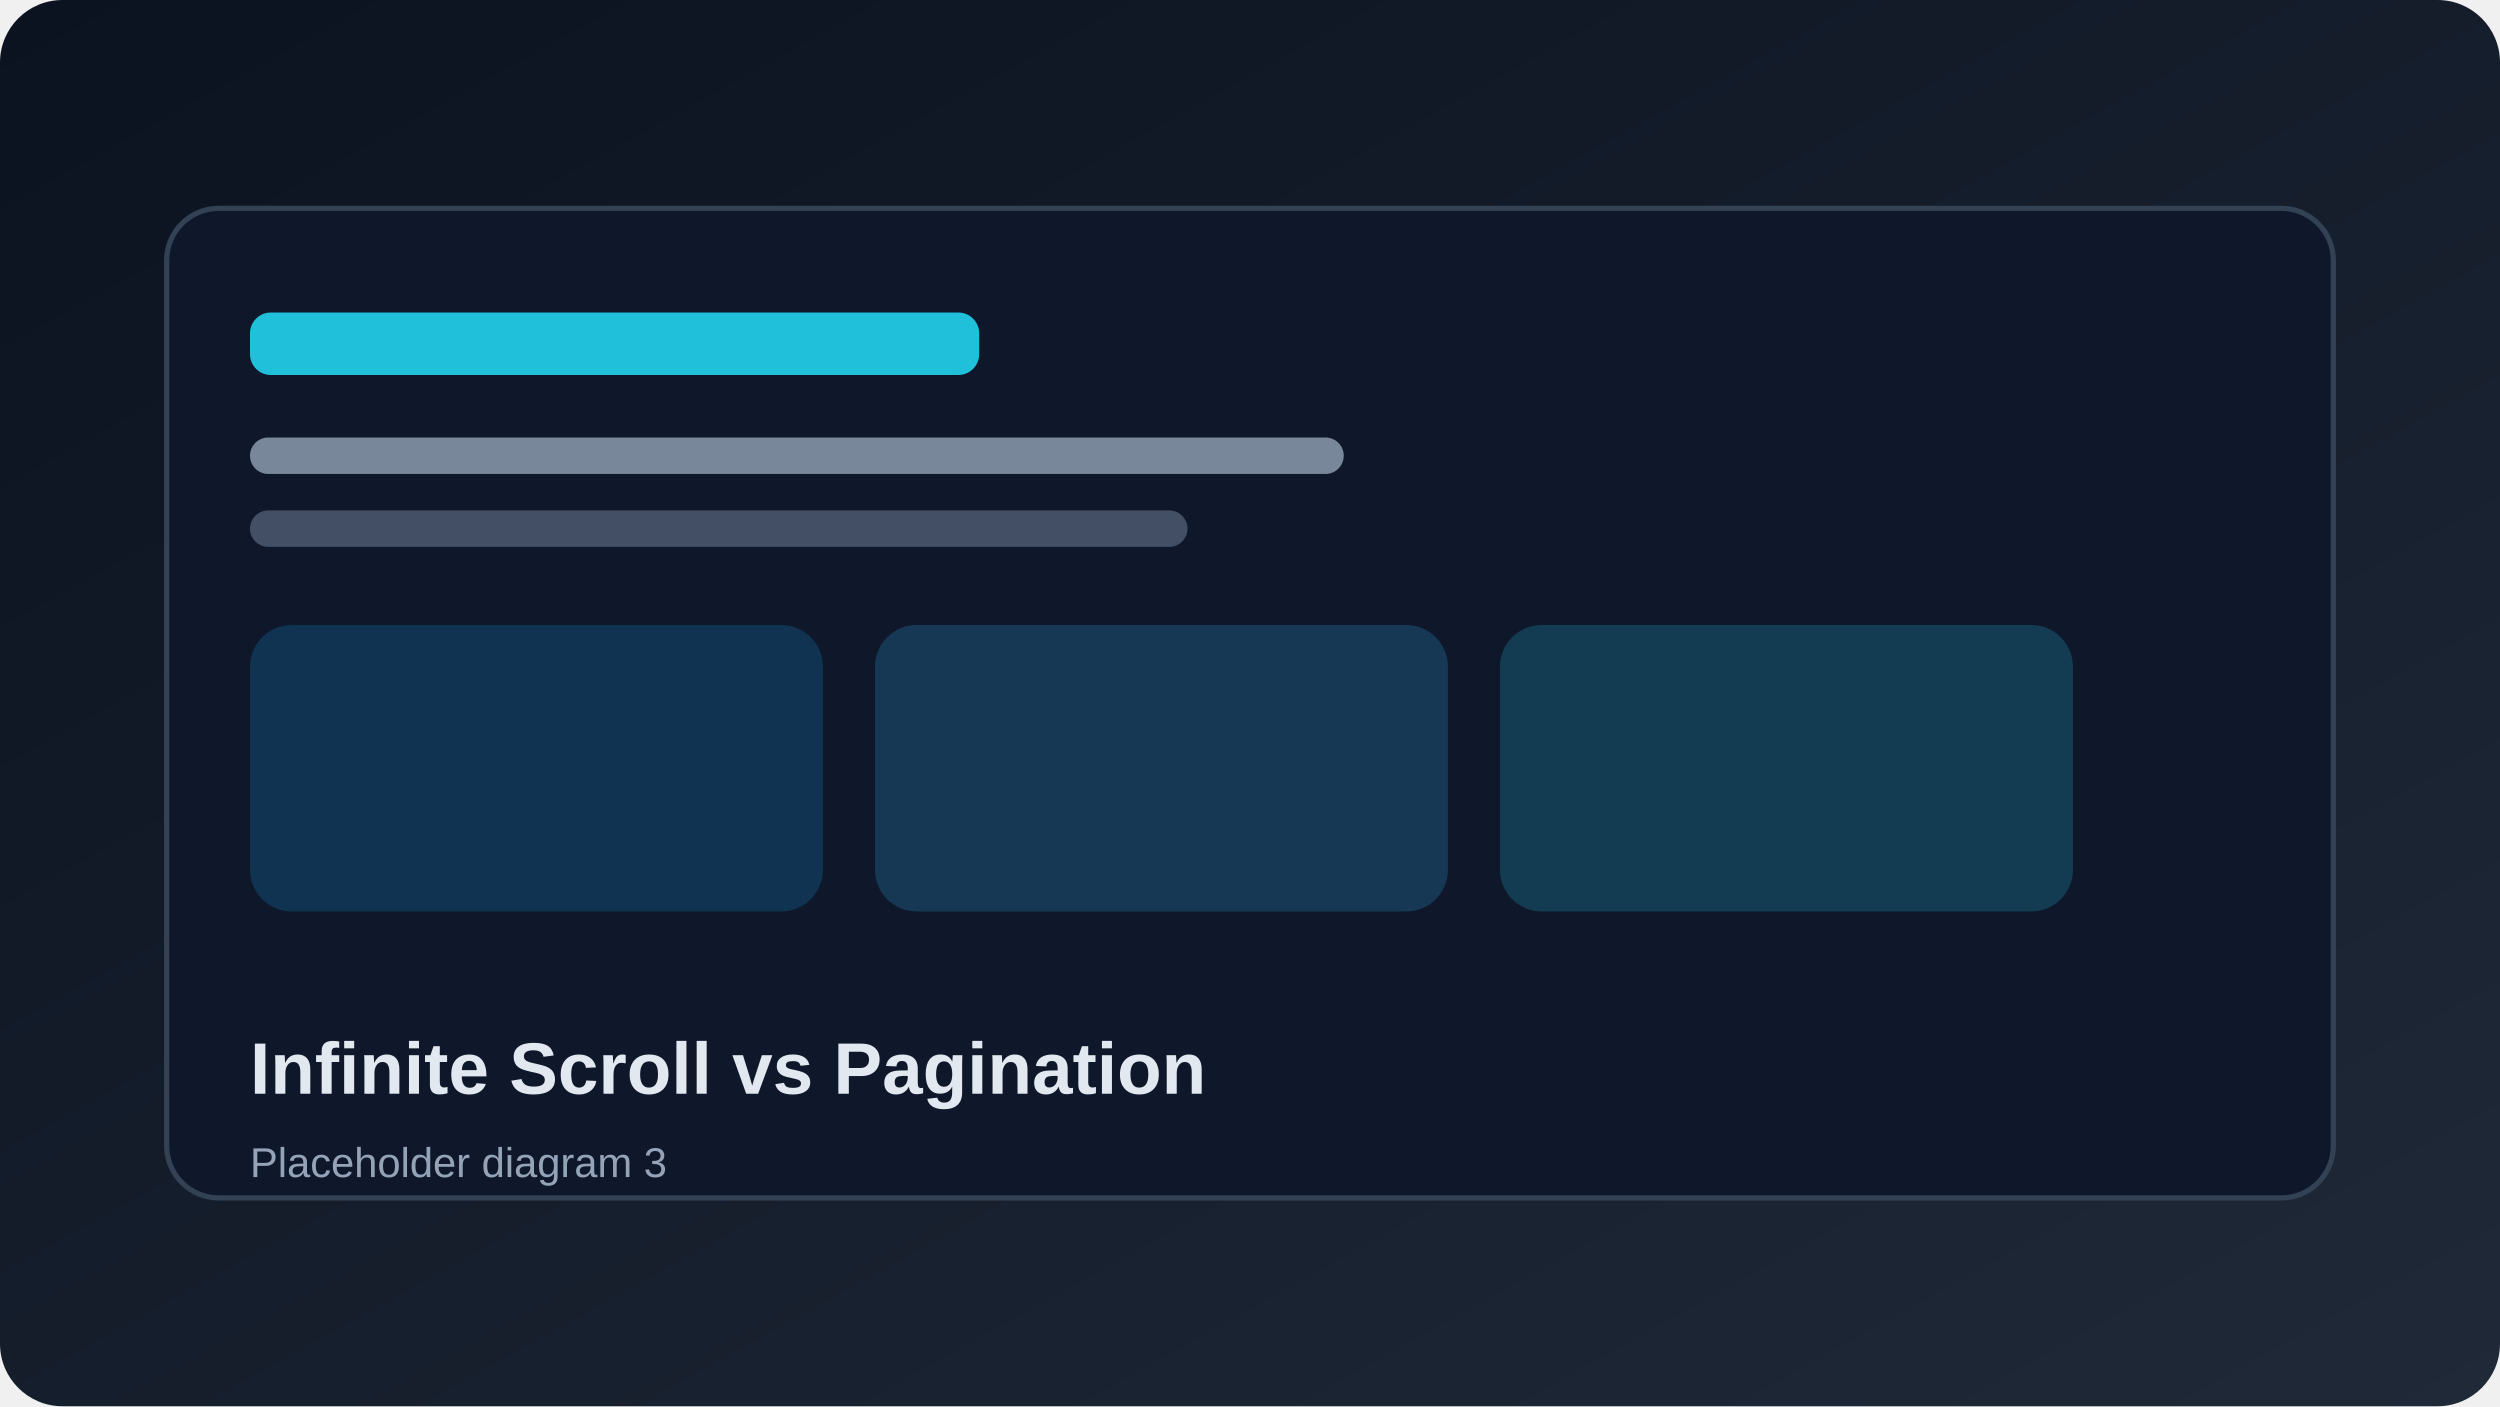
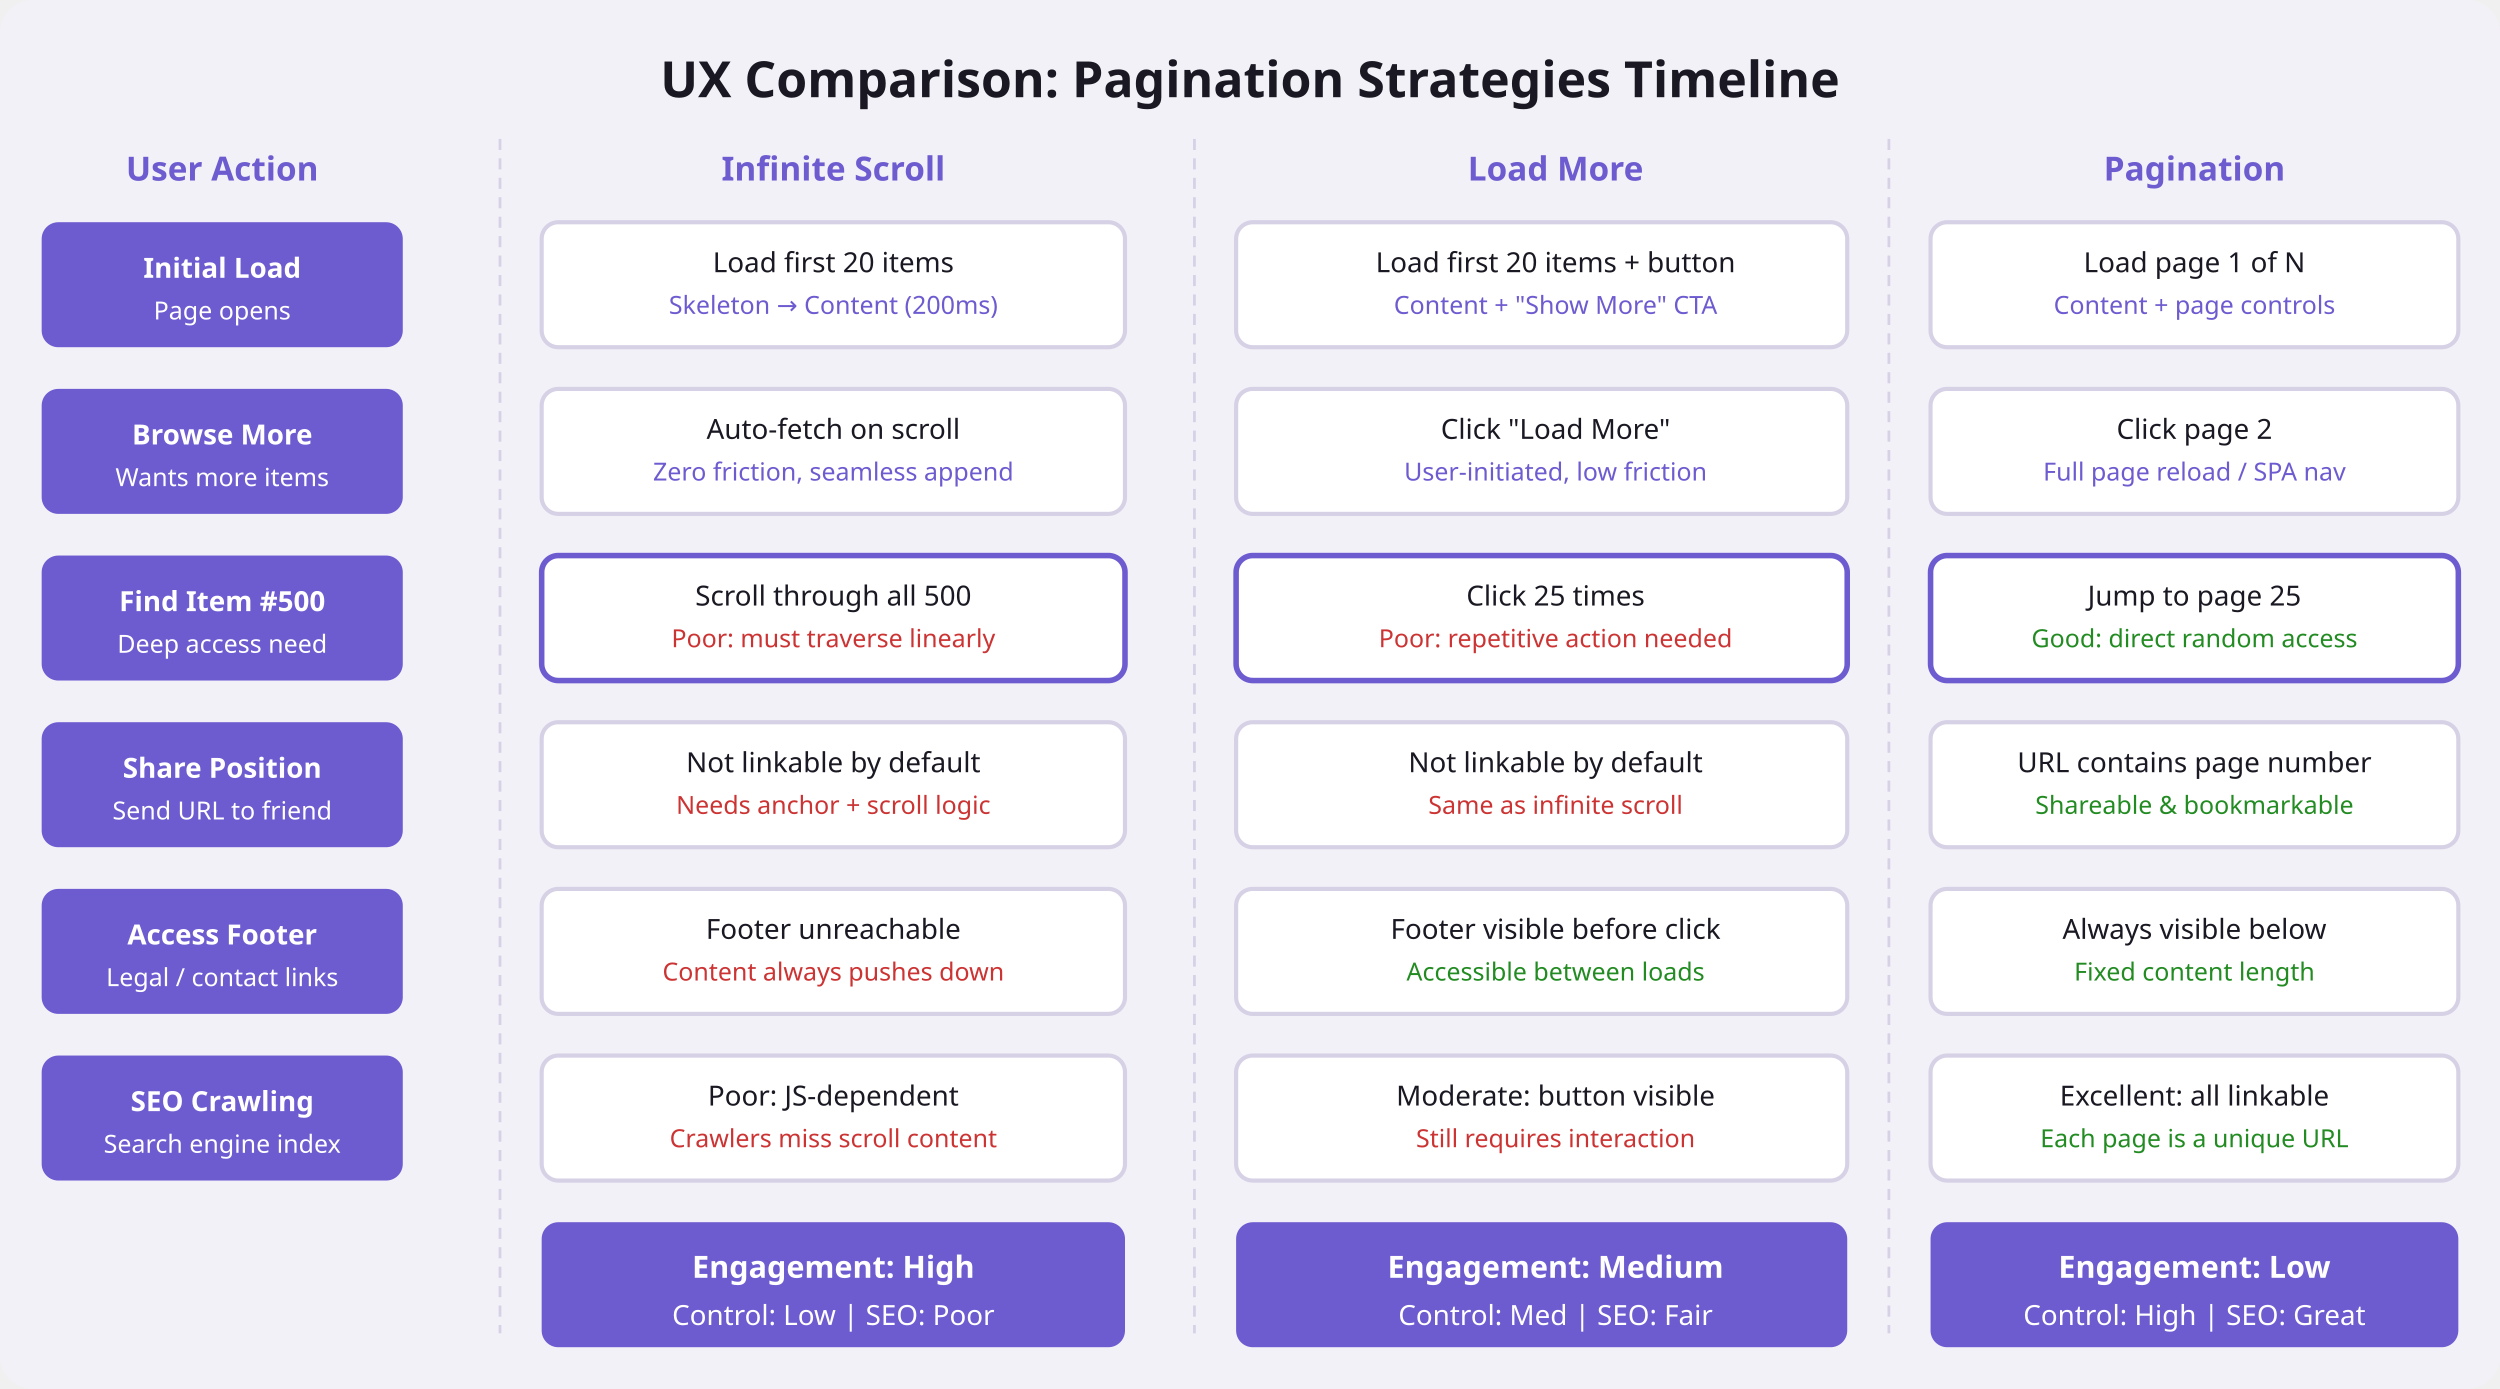
- <svg xmlns="http://www.w3.org/2000/svg" width="960" height="540" viewBox="0 0 960 540" role="img" aria-label="Infinite Scroll vs Pagination diagram 3">
-   <defs>
-     <linearGradient id="bg3" x1="0" y1="0" x2="1" y2="1">
-       <stop offset="0%" stop-color="#0b1220" />
-       <stop offset="100%" stop-color="#1f2937" />
-     </linearGradient>
-   </defs>
-   <rect width="960" height="540" rx="24" fill="url(#bg3)" />
-   <rect x="64" y="80" width="832" height="380" rx="20" fill="#0f172a" stroke="#334155" stroke-width="2" />
-   <rect x="96" y="120" width="280" height="24" rx="8" fill="#22d3ee" opacity="0.9" />
-   <rect x="96" y="168" width="420" height="14" rx="7" fill="#94a3b8" opacity="0.8" />
-   <rect x="96" y="196" width="360" height="14" rx="7" fill="#64748b" opacity="0.6" />
-   <rect x="96" y="240" width="220" height="110" rx="16" fill="#0ea5e9" opacity="0.2" />
-   <rect x="336" y="240" width="220" height="110" rx="16" fill="#38bdf8" opacity="0.2" />
-   <rect x="576" y="240" width="220" height="110" rx="16" fill="#22d3ee" opacity="0.2" />
-   <text x="96" y="420" fill="#e2e8f0" font-family="Arial, Helvetica, sans-serif" font-size="28" font-weight="700">Infinite Scroll vs Pagination</text>
-   <text x="96" y="452" fill="#94a3b8" font-family="Arial, Helvetica, sans-serif" font-size="16">Placeholder diagram 3</text>
+ <svg xmlns="http://www.w3.org/2000/svg" viewBox="0 0 900 500" font-family="system-ui, sans-serif">
+   <rect width="900" height="500" fill="#f3f1f8" rx="12" />
+   <text x="450" y="35" text-anchor="middle" font-size="18" font-weight="bold" fill="#1a1822">UX Comparison: Pagination Strategies Timeline</text>
+   <text x="80" y="65" text-anchor="middle" font-size="12" font-weight="600" fill="#6d5bd0">User Action</text>
+   <text x="300" y="65" text-anchor="middle" font-size="12" font-weight="600" fill="#6d5bd0">Infinite Scroll</text>
+   <text x="560" y="65" text-anchor="middle" font-size="12" font-weight="600" fill="#6d5bd0">Load More</text>
+   <text x="790" y="65" text-anchor="middle" font-size="12" font-weight="600" fill="#6d5bd0">Pagination</text>
+   <line x1="180" y1="50" x2="180" y2="480" stroke="#d7d1e6" stroke-width="1" stroke-dasharray="4,3" />
+   <line x1="430" y1="50" x2="430" y2="480" stroke="#d7d1e6" stroke-width="1" stroke-dasharray="4,3" />
+   <line x1="680" y1="50" x2="680" y2="480" stroke="#d7d1e6" stroke-width="1" stroke-dasharray="4,3" />
+   <rect x="15" y="80" width="130" height="45" rx="6" fill="#6d5bd0" />
+   <text x="80" y="100" text-anchor="middle" font-size="10" font-weight="600" fill="#ffffff">Initial Load</text>
+   <text x="80" y="115" text-anchor="middle" font-size="9" fill="#ffffff">Page opens</text>
+   <rect x="195" y="80" width="210" height="45" rx="6" fill="#ffffff" stroke="#d7d1e6" stroke-width="1.5" />
+   <text x="300" y="98" text-anchor="middle" font-size="10" fill="#1a1822">Load first 20 items</text>
+   <text x="300" y="113" text-anchor="middle" font-size="9" fill="#6d5bd0">Skeleton → Content (200ms)</text>
+   <rect x="445" y="80" width="220" height="45" rx="6" fill="#ffffff" stroke="#d7d1e6" stroke-width="1.5" />
+   <text x="560" y="98" text-anchor="middle" font-size="10" fill="#1a1822">Load first 20 items + button</text>
+   <text x="560" y="113" text-anchor="middle" font-size="9" fill="#6d5bd0">Content + "Show More" CTA</text>
+   <rect x="695" y="80" width="190" height="45" rx="6" fill="#ffffff" stroke="#d7d1e6" stroke-width="1.5" />
+   <text x="790" y="98" text-anchor="middle" font-size="10" fill="#1a1822">Load page 1 of N</text>
+   <text x="790" y="113" text-anchor="middle" font-size="9" fill="#6d5bd0">Content + page controls</text>
+   <rect x="15" y="140" width="130" height="45" rx="6" fill="#6d5bd0" />
+   <text x="80" y="160" text-anchor="middle" font-size="10" font-weight="600" fill="#ffffff">Browse More</text>
+   <text x="80" y="175" text-anchor="middle" font-size="9" fill="#ffffff">Wants more items</text>
+   <rect x="195" y="140" width="210" height="45" rx="6" fill="#ffffff" stroke="#d7d1e6" stroke-width="1.5" />
+   <text x="300" y="158" text-anchor="middle" font-size="10" fill="#1a1822">Auto-fetch on scroll</text>
+   <text x="300" y="173" text-anchor="middle" font-size="9" fill="#6d5bd0">Zero friction, seamless append</text>
+   <rect x="445" y="140" width="220" height="45" rx="6" fill="#ffffff" stroke="#d7d1e6" stroke-width="1.5" />
+   <text x="560" y="158" text-anchor="middle" font-size="10" fill="#1a1822">Click "Load More"</text>
+   <text x="560" y="173" text-anchor="middle" font-size="9" fill="#6d5bd0">User-initiated, low friction</text>
+   <rect x="695" y="140" width="190" height="45" rx="6" fill="#ffffff" stroke="#d7d1e6" stroke-width="1.5" />
+   <text x="790" y="158" text-anchor="middle" font-size="10" fill="#1a1822">Click page 2</text>
+   <text x="790" y="173" text-anchor="middle" font-size="9" fill="#6d5bd0">Full page reload / SPA nav</text>
+   <rect x="15" y="200" width="130" height="45" rx="6" fill="#6d5bd0" />
+   <text x="80" y="220" text-anchor="middle" font-size="10" font-weight="600" fill="#ffffff">Find Item #500</text>
+   <text x="80" y="235" text-anchor="middle" font-size="9" fill="#ffffff">Deep access need</text>
+   <rect x="195" y="200" width="210" height="45" rx="6" fill="#ffffff" stroke="#6d5bd0" stroke-width="2" />
+   <text x="300" y="218" text-anchor="middle" font-size="10" fill="#1a1822">Scroll through all 500</text>
+   <text x="300" y="233" text-anchor="middle" font-size="9" fill="#cc3333">Poor: must traverse linearly</text>
+   <rect x="445" y="200" width="220" height="45" rx="6" fill="#ffffff" stroke="#6d5bd0" stroke-width="2" />
+   <text x="560" y="218" text-anchor="middle" font-size="10" fill="#1a1822">Click 25 times</text>
+   <text x="560" y="233" text-anchor="middle" font-size="9" fill="#cc3333">Poor: repetitive action needed</text>
+   <rect x="695" y="200" width="190" height="45" rx="6" fill="#ffffff" stroke="#6d5bd0" stroke-width="2" />
+   <text x="790" y="218" text-anchor="middle" font-size="10" fill="#1a1822">Jump to page 25</text>
+   <text x="790" y="233" text-anchor="middle" font-size="9" fill="#228B22">Good: direct random access</text>
+   <rect x="15" y="260" width="130" height="45" rx="6" fill="#6d5bd0" />
+   <text x="80" y="280" text-anchor="middle" font-size="10" font-weight="600" fill="#ffffff">Share Position</text>
+   <text x="80" y="295" text-anchor="middle" font-size="9" fill="#ffffff">Send URL to friend</text>
+   <rect x="195" y="260" width="210" height="45" rx="6" fill="#ffffff" stroke="#d7d1e6" stroke-width="1.5" />
+   <text x="300" y="278" text-anchor="middle" font-size="10" fill="#1a1822">Not linkable by default</text>
+   <text x="300" y="293" text-anchor="middle" font-size="9" fill="#cc3333">Needs anchor + scroll logic</text>
+   <rect x="445" y="260" width="220" height="45" rx="6" fill="#ffffff" stroke="#d7d1e6" stroke-width="1.5" />
+   <text x="560" y="278" text-anchor="middle" font-size="10" fill="#1a1822">Not linkable by default</text>
+   <text x="560" y="293" text-anchor="middle" font-size="9" fill="#cc3333">Same as infinite scroll</text>
+   <rect x="695" y="260" width="190" height="45" rx="6" fill="#ffffff" stroke="#d7d1e6" stroke-width="1.5" />
+   <text x="790" y="278" text-anchor="middle" font-size="10" fill="#1a1822">URL contains page number</text>
+   <text x="790" y="293" text-anchor="middle" font-size="9" fill="#228B22">Shareable &amp; bookmarkable</text>
+   <rect x="15" y="320" width="130" height="45" rx="6" fill="#6d5bd0" />
+   <text x="80" y="340" text-anchor="middle" font-size="10" font-weight="600" fill="#ffffff">Access Footer</text>
+   <text x="80" y="355" text-anchor="middle" font-size="9" fill="#ffffff">Legal / contact links</text>
+   <rect x="195" y="320" width="210" height="45" rx="6" fill="#ffffff" stroke="#d7d1e6" stroke-width="1.5" />
+   <text x="300" y="338" text-anchor="middle" font-size="10" fill="#1a1822">Footer unreachable</text>
+   <text x="300" y="353" text-anchor="middle" font-size="9" fill="#cc3333">Content always pushes down</text>
+   <rect x="445" y="320" width="220" height="45" rx="6" fill="#ffffff" stroke="#d7d1e6" stroke-width="1.5" />
+   <text x="560" y="338" text-anchor="middle" font-size="10" fill="#1a1822">Footer visible before click</text>
+   <text x="560" y="353" text-anchor="middle" font-size="9" fill="#228B22">Accessible between loads</text>
+   <rect x="695" y="320" width="190" height="45" rx="6" fill="#ffffff" stroke="#d7d1e6" stroke-width="1.5" />
+   <text x="790" y="338" text-anchor="middle" font-size="10" fill="#1a1822">Always visible below</text>
+   <text x="790" y="353" text-anchor="middle" font-size="9" fill="#228B22">Fixed content length</text>
+   <rect x="15" y="380" width="130" height="45" rx="6" fill="#6d5bd0" />
+   <text x="80" y="400" text-anchor="middle" font-size="10" font-weight="600" fill="#ffffff">SEO Crawling</text>
+   <text x="80" y="415" text-anchor="middle" font-size="9" fill="#ffffff">Search engine index</text>
+   <rect x="195" y="380" width="210" height="45" rx="6" fill="#ffffff" stroke="#d7d1e6" stroke-width="1.5" />
+   <text x="300" y="398" text-anchor="middle" font-size="10" fill="#1a1822">Poor: JS-dependent</text>
+   <text x="300" y="413" text-anchor="middle" font-size="9" fill="#cc3333">Crawlers miss scroll content</text>
+   <rect x="445" y="380" width="220" height="45" rx="6" fill="#ffffff" stroke="#d7d1e6" stroke-width="1.5" />
+   <text x="560" y="398" text-anchor="middle" font-size="10" fill="#1a1822">Moderate: button visible</text>
+   <text x="560" y="413" text-anchor="middle" font-size="9" fill="#cc3333">Still requires interaction</text>
+   <rect x="695" y="380" width="190" height="45" rx="6" fill="#ffffff" stroke="#d7d1e6" stroke-width="1.5" />
+   <text x="790" y="398" text-anchor="middle" font-size="10" fill="#1a1822">Excellent: all linkable</text>
+   <text x="790" y="413" text-anchor="middle" font-size="9" fill="#228B22">Each page is a unique URL</text>
+   <rect x="195" y="440" width="210" height="45" rx="6" fill="#6d5bd0" />
+   <text x="300" y="460" text-anchor="middle" font-size="11" font-weight="600" fill="#ffffff">Engagement: High</text>
+   <text x="300" y="477" text-anchor="middle" font-size="10" fill="#ffffff">Control: Low | SEO: Poor</text>
+   <rect x="445" y="440" width="220" height="45" rx="6" fill="#6d5bd0" />
+   <text x="560" y="460" text-anchor="middle" font-size="11" font-weight="600" fill="#ffffff">Engagement: Medium</text>
+   <text x="560" y="477" text-anchor="middle" font-size="10" fill="#ffffff">Control: Med | SEO: Fair</text>
+   <rect x="695" y="440" width="190" height="45" rx="6" fill="#6d5bd0" />
+   <text x="790" y="460" text-anchor="middle" font-size="11" font-weight="600" fill="#ffffff">Engagement: Low</text>
+   <text x="790" y="477" text-anchor="middle" font-size="10" fill="#ffffff">Control: High | SEO: Great</text>
</svg>
